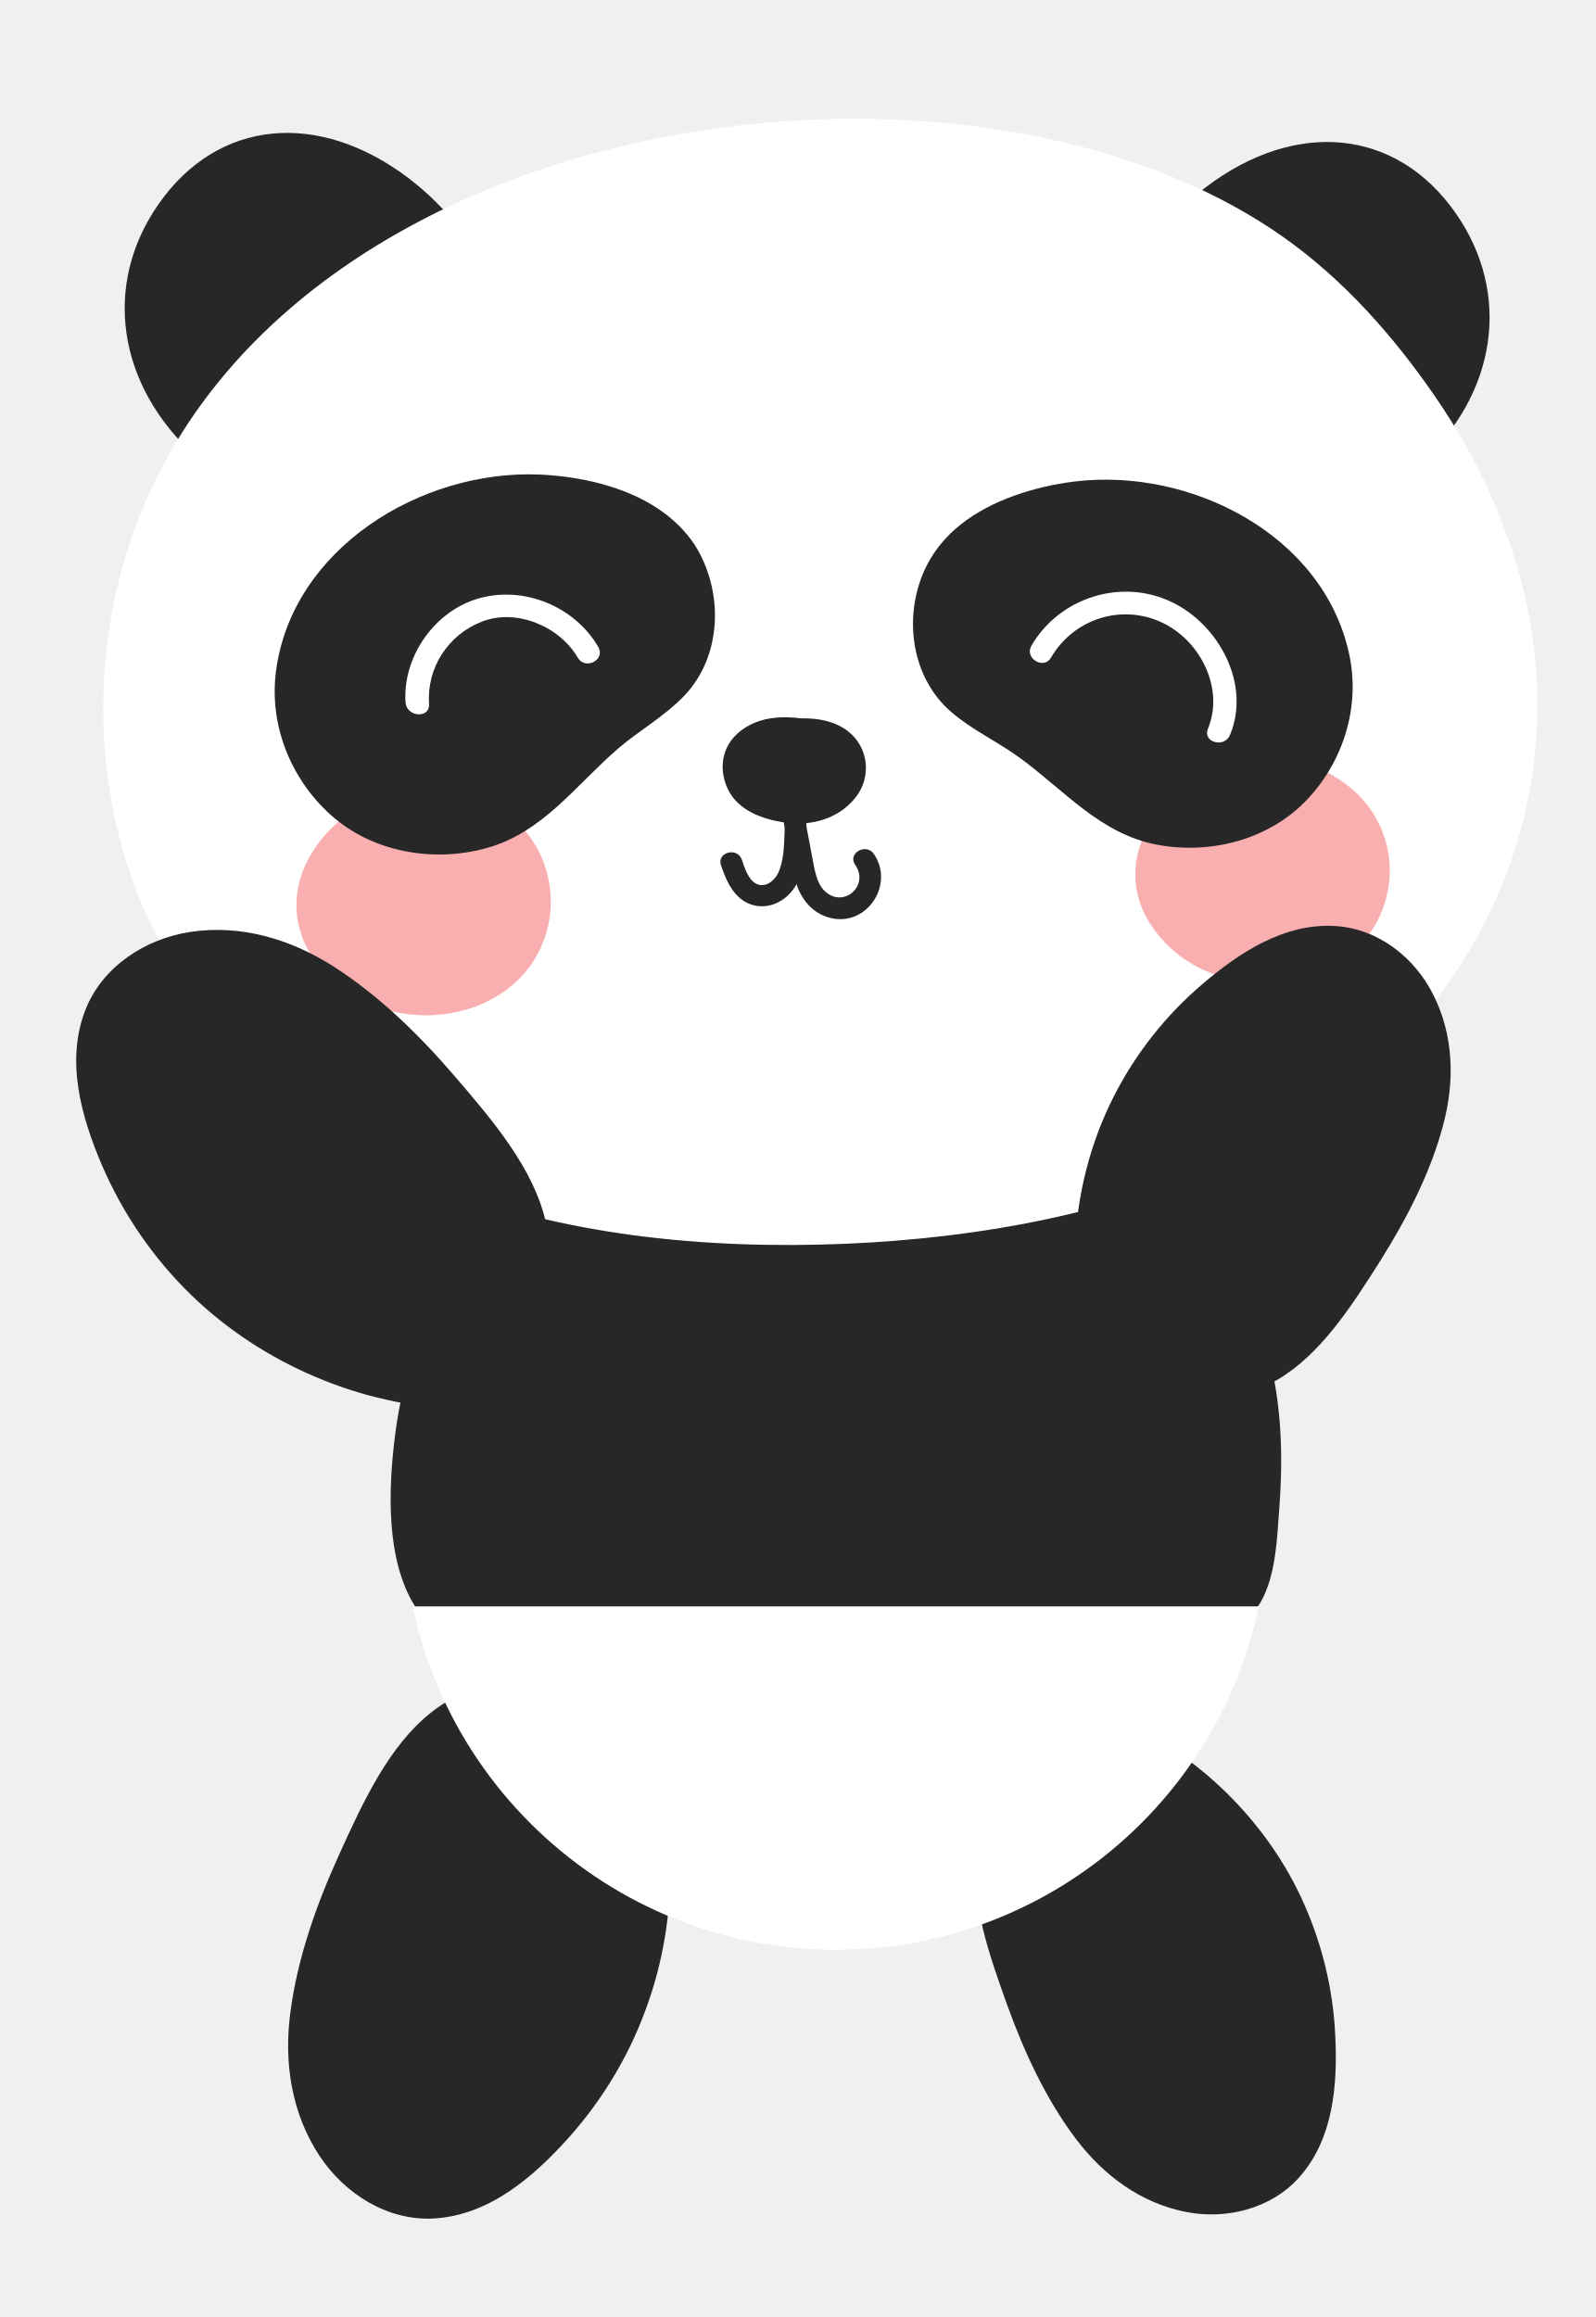
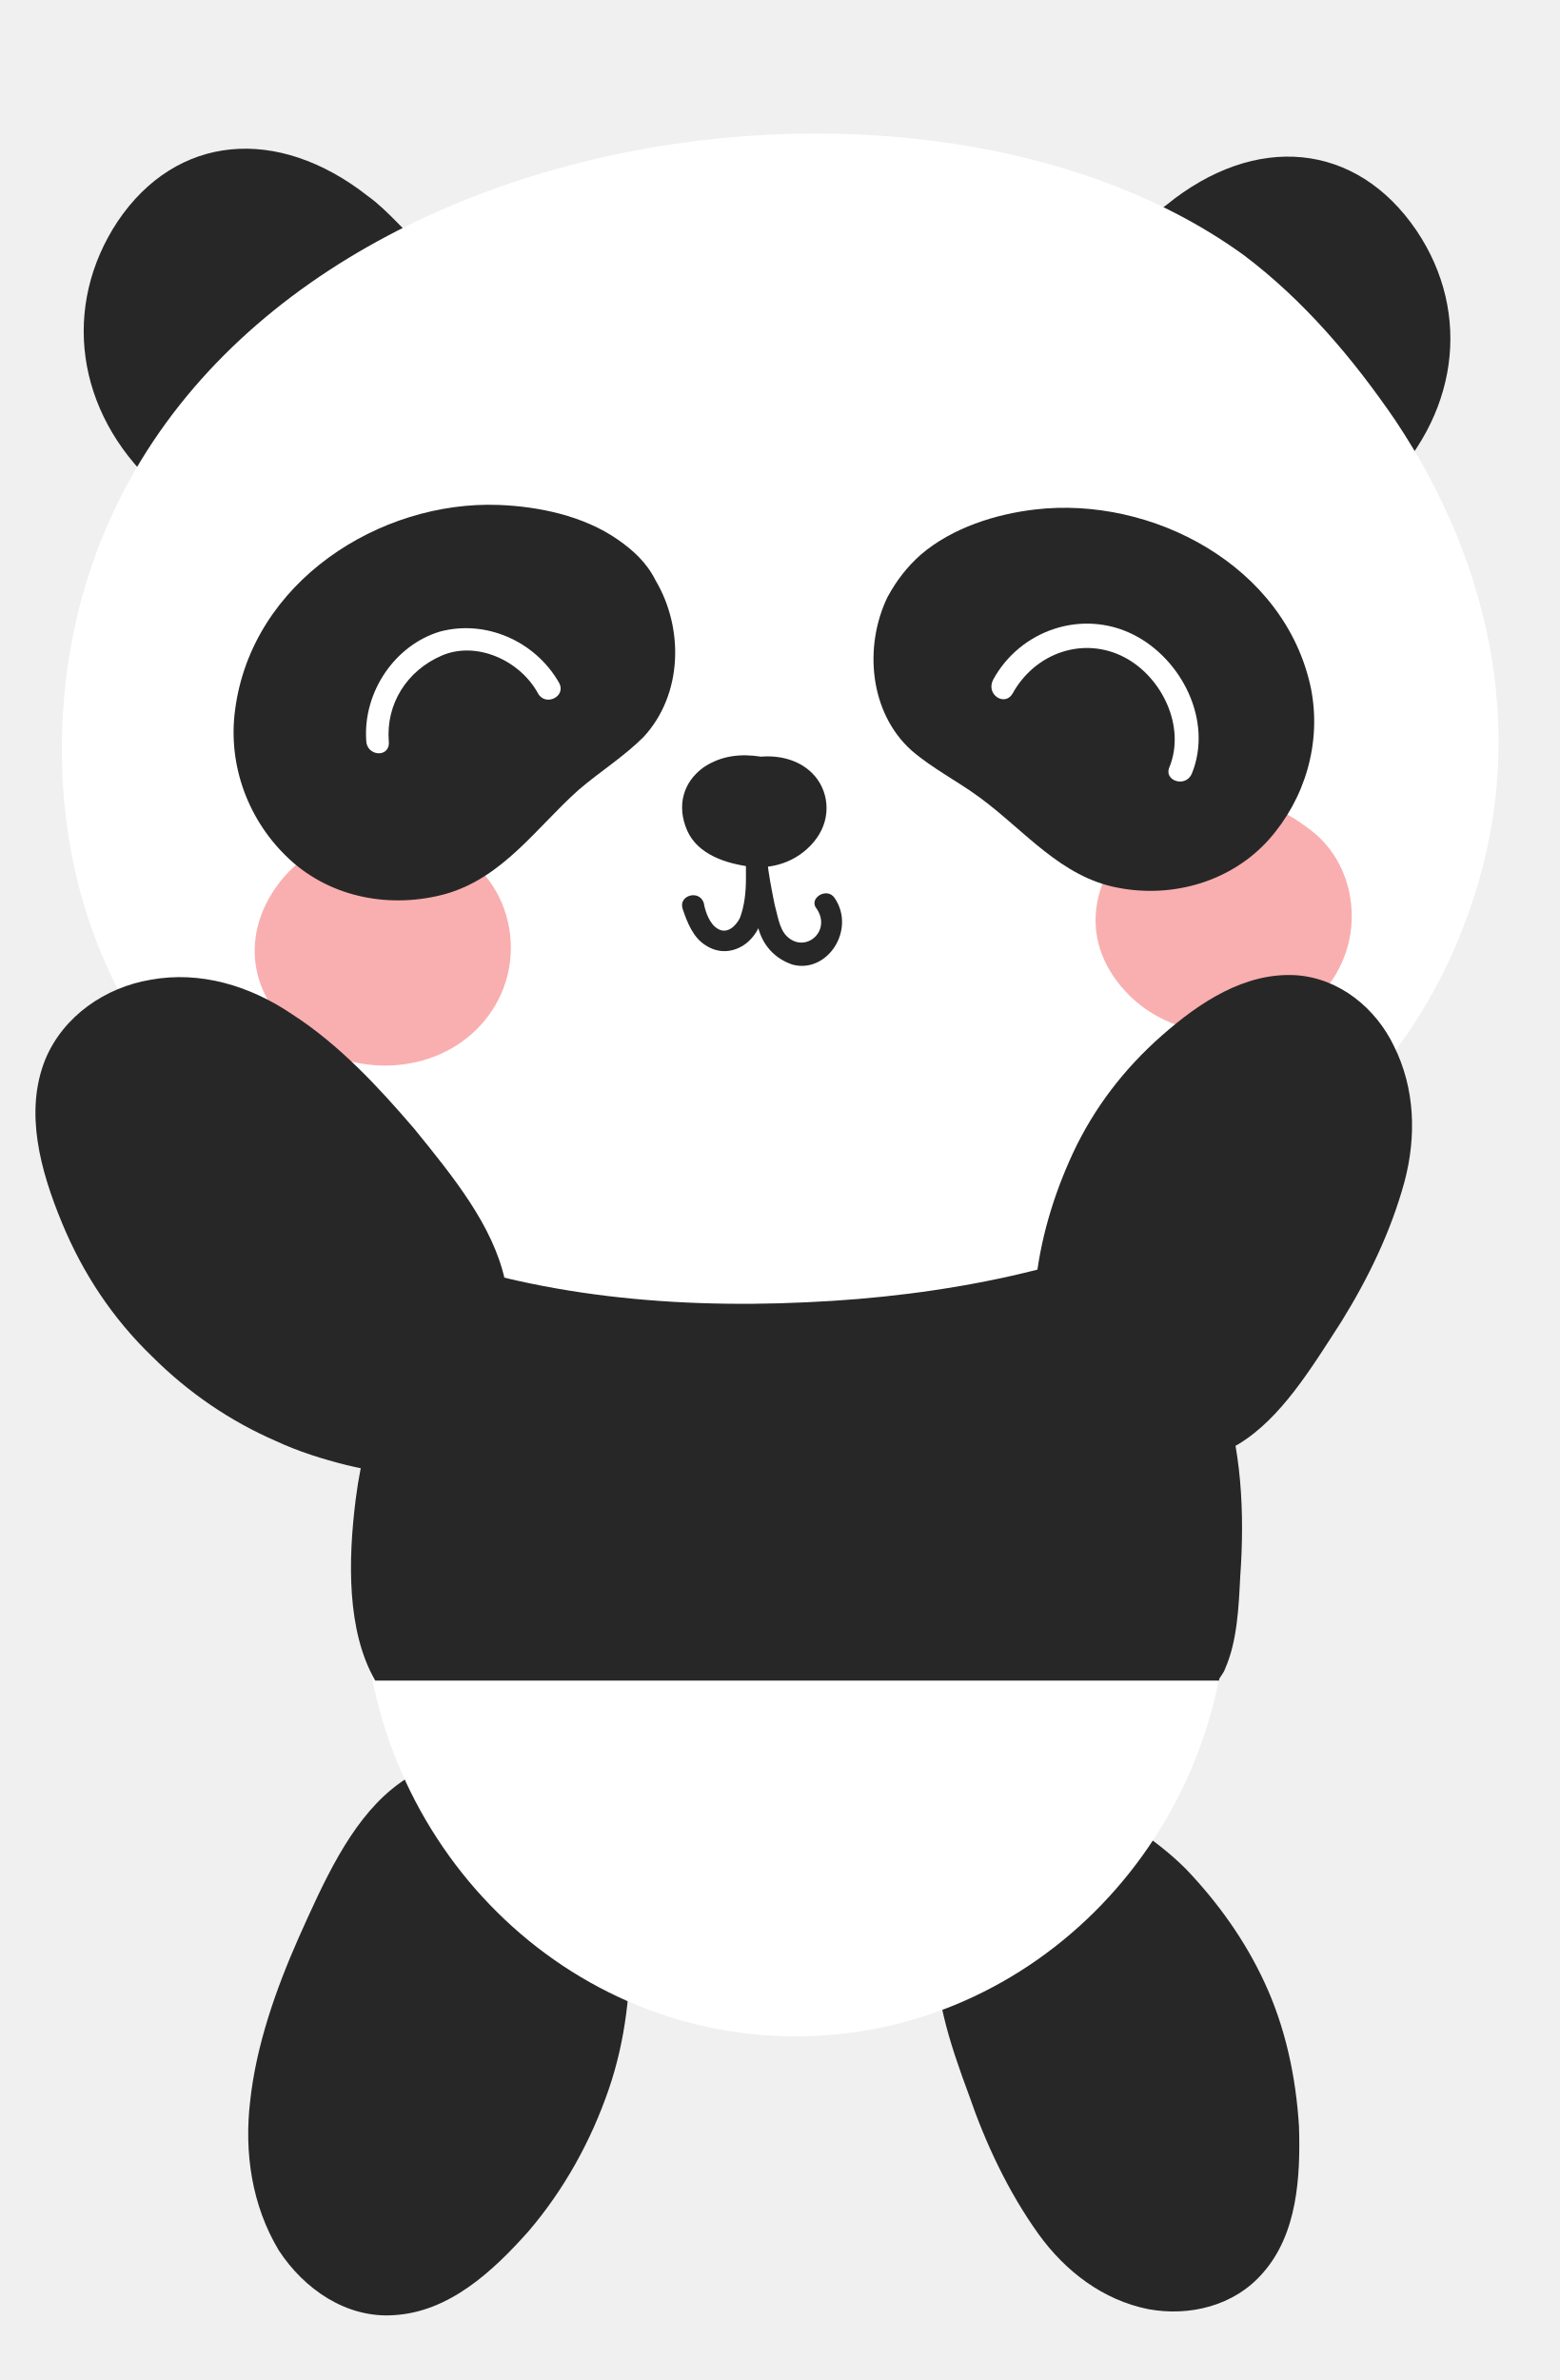
- <svg xmlns="http://www.w3.org/2000/svg" version="1.1" id="Layer_1" x="0px" y="0px" viewBox="0 0 659 957" enable-background="new 0 0 659 957" xml:space="preserve">
+ <svg xmlns="http://www.w3.org/2000/svg" version="1.1" id="Layer_1" x="0px" y="0px" viewBox="0 0 103.5 157.9" enable-background="new 0 0 103.5 157.9" xml:space="preserve">
  <rect display="none" fill="#1CD3C6" width="1500" height="2000" />
  <g>
-     <path fill="#282728" d="M403.4,765.5c-2.5,20.2,5.1,41.9,12.8,63.2c7,19.3,15.9,38.5,28.3,54.9c11.4,15,26.6,26.3,45.3,30   c16.7,3.3,35.3-1.3,46.9-14.4c14-15.8,15.8-38.1,14.8-58.2c-0.9-20.1-5.8-39.6-14.3-57.7c-7.9-16.8-19.2-32-32.6-44.7   c-6.7-6.4-14-12.1-21.8-17.1c-8.2-5.2-17.2-10.9-27.3-10.3c-6.3,0.4-12.9,4.2-18.2,7.3c-5.7,3.4-11,7.5-15.8,12.1   C410.2,741.4,404.9,753.2,403.4,765.5z" />
-     <path fill="#282728" d="M178.2,707.2c-17.4,13.7-28.1,36.6-38.3,59.2c-9.3,20.5-17.1,42.5-20,65c-2.7,20.6,0.5,41.5,12.1,59.1   c10.4,15.7,28.2,26.9,47.2,25.8c22.9-1.3,41.2-17.2,55.8-33.5c14.6-16.4,25.8-35.4,32.9-56.2c6.7-19.3,9.6-40,8.9-60.5   c-0.3-10.3-1.6-20.4-3.8-30.5c-2.3-10.5-5-22.1-13.2-29.5c-5.2-4.7-13.1-6.9-19.6-8.7c-7-1.9-14.2-2.9-21.4-3.1   C201.8,693.9,188.8,698.9,178.2,707.2z" />
-     <circle fill="#FFFFFF" cx="345.2" cy="626.8" r="178.5" />
-     <path fill="#282728" d="M519.6,663.4c0.9-1.2,1.6-2.6,2.3-4c5.2-11,5.6-24.8,6.5-36.8c1.9-25.4,0.6-51.6-8.4-74.9   c-8.9-23.2-25.9-40.5-43.5-55c-9.5-7.8-19.5-15-30.2-20.5c-11.2-5.8-23.5-8.5-35.7-10c-26.2-3.4-53-3.7-79.5-3.2   c-43.8,0.8-93.5,6.1-127.2,43c-21.8,23.8-36.2,56.2-40.6,89.8c-3.1,23.8-3.9,52.4,8.1,71.7H519.6z" />
-     <path fill="#282728" d="M180.5,83.9c-3.6-3.7-7.5-7-11.6-10.2C131.8,45.5,90.1,49,65.5,84.3C42.4,117.3,48.1,159,81,188.7   c-1.1,2.2-0.2,5.6,3.1,5.9c9.5,0.9,16.2-5,22.8-10.5c8.1-6.8,16.1-13.9,23.8-21.2c15.4-14.5,30-29.8,43.6-46   c3.3-3.9,6.5-7.9,9.7-11.9c2.4-3,6.3-6.5,4.6-11C187.1,90.1,183.3,86.9,180.5,83.9z" />
-     <path fill="#282728" d="M478.1,97.7c-1.7,4.5,2.2,8,4.6,11c3.2,4,6.4,8,9.7,11.9c13.6,16.2,28.2,31.6,43.6,46   c7.7,7.3,15.7,14.4,23.8,21.2c6.5,5.5,13.3,11.3,22.8,10.5c3.3-0.3,4.2-3.7,3.1-5.9c33-29.7,38.6-71.4,15.5-104.4   c-24.6-35.2-66.3-38.8-103.4-10.5c-4.1,3.1-8,6.5-11.6,10.2C483.4,90.5,479.6,93.8,478.1,97.7z" />
-     <path fill="#FFFFFF" d="M592.2,163c-17.1-24.7-37.7-48-62.9-65.6C388.2-1.1,80.4,50.5,45.7,256.1c-6.9,41.2-2.2,84.2,15.1,122.4   C111,489.3,232.5,518.7,349.7,513.7c113.3-4.9,231.5-43.3,272.9-154C648.3,290.8,632,220.4,592.2,163z" />
-     <path fill="#F9AFAF" d="M227.5,372.6c-0.1,12.7-5.4,25.4-15.9,34.3c-20.8,17.7-55.3,16.2-74.9-2.5c-44.2-42.3,23.9-104.1,72.3-68.6   C221.4,344.9,227.5,358.7,227.5,372.6z" />
-     <path fill="#F9AFAF" d="M574,359.9c-0.1,12.5-5.4,25-15.9,33.9c-20.8,17.5-55.3,16-74.9-2.5c-44.2-41.7,23.9-102.8,72.3-67.7   C567.9,332.6,574.1,346.3,574,359.9z" />
-     <path fill="#282728" d="M271.8,210.1c-14.1-9.4-32.7-13.4-49.1-14.1c-48.9-2-102.1,30.6-108.7,81.2c-2.9,22,5.9,44.3,22.4,59.2   c17.2,15.6,42.4,20,64.5,13.9c23.4-6.4,37.1-26.3,54.6-41.3c8.7-7.4,18.7-13,26.7-21.2c16.2-16.5,16.8-43.4,4.9-62.5   C283.2,219.3,277.9,214.2,271.8,210.1z" />
-     <path fill="#282728" d="M383,233.1c-10.2,19.7-7.4,46.1,9.9,61c8.6,7.4,18.9,12.1,28,18.7c18.4,13.3,33.5,31.7,57,36.1   c22.3,4.2,46.6-2.2,62.2-18.9c15-16,21.8-38.6,17.1-60c-10.7-49.2-65.6-77-113.5-71.1c-16,2-33.9,7.4-47,17.8   C391.1,221.2,386.4,226.6,383,233.1z" />
-     <path fill="#282728" d="M351.8,303.4c-5.3-5.2-13.4-6.9-20.9-6.7c-8.1-1-16.3-0.6-23.5,4.1c-8.8,5.7-11.1,15.7-6.9,24.9   c4.5,9.8,16.3,13.4,26.2,14.3c10.6,0.9,21.2-2.9,27.4-11.6C359.6,320.5,358.6,309.9,351.8,303.4z" />
-     <path fill="#282728" d="M333,329.9c-0.2-5.7-9.2-5.7-8.9,0c0.2,5,0.2,10-0.1,15c-0.2,5.2-0.4,10.9-2.6,15.7   c-1.6,3.3-5.4,6.3-9.1,4.4c-3.3-1.7-4.8-6.7-5.9-9.9c-1.8-5.4-10.5-3.1-8.6,2.3c1.8,5.3,4.2,11.3,9.2,14.6   c5.3,3.5,11.8,2.9,16.8-0.8c5.7-4.2,7.8-11,8.5-17.7C333.1,345.8,333.3,337.8,333,329.9z" />
-     <path fill="#282728" d="M360.9,352.7c-3.2-4.7-11-0.2-7.7,4.5c6.1,8.7-5.1,18.3-12.7,10.7c-3.2-3.1-4-8.5-4.8-12.6   c-1.2-6-2.2-12-3.4-18c-1-5.6-9.7-3.2-8.6,2.3c1.5,8.2,2.5,16.8,5,24.8c2.1,6.9,6.7,12.8,14.1,14.7   C358.1,383,369.6,365.2,360.9,352.7z" />
-     <path fill="#282728" d="M225.3,504.2c-5.1-21.6-21.3-40.9-37.5-59.7c-14.7-17.1-31.3-33.4-50.5-45.6c-17.6-11.1-37.8-17.1-58.6-14   c-18.6,2.8-36.2,14.2-43.3,31.9c-8.5,21.3-1.8,44.6,6.8,64.7c8.7,20.1,21.2,38.3,37,53.6c14.7,14.2,32.2,25.6,51.1,33.6   c9.4,4,19.2,7.2,29.2,9.4c10.5,2.3,22.1,4.8,32.3,0.5c6.4-2.7,11.8-9,16.1-14.1c4.7-5.6,8.6-11.7,11.8-18.1   C227.4,531.3,228.4,517.3,225.3,504.2z" />
-     <path fill="#282728" d="M527.9,569.7c17.5-10.4,30-29.7,42.1-48.8c10.9-17.4,20.7-36.1,26-56c4.9-18.2,4.5-37.2-4.1-54.2   c-7.7-15.2-22.6-27.1-40.2-28.2c-21.1-1.4-39.8,10.9-55,23.9c-15.3,13-27.8,28.9-36.8,46.7c-8.4,16.6-13.5,34.7-15.3,53.1   c-0.9,9.2-0.9,18.5-0.1,27.7c0.9,9.6,2,20.3,8.6,27.9c4.2,4.8,11.2,7.6,16.9,9.9c6.2,2.5,12.7,4.1,19.3,5.1   C504.7,579,517.2,576,527.9,569.7z" />
-     <path fill="#FFFFFF" d="M177.2,290.8c-1-14.8,7.7-28.5,21.7-34c14.4-5.7,32.3,2,39.7,14.8c3.1,5.3,11.6,1,8.5-4.4   c-9.7-16.6-30.4-25.3-49.2-20.1c-18.5,5.2-31.7,24.3-30.4,43.1C168,296.2,177.6,296.9,177.2,290.8z" />
-     <path fill="#FFFFFF" d="M434.1,271.6c9.3-16,29.2-22.5,46.2-14.3c15.7,7.6,25.4,27.3,18.6,43.7c-2.3,5.6,6.8,8.1,9.1,2.6   c8.7-20.8-4.4-45.5-24-54.9c-21-10.1-46.5-1.8-58,18C423,271.9,431.1,276.8,434.1,271.6z" />
+     <path fill="#282728" d="M62.2,128.5c-0.4,3.4,0.8,7,2.1,10.5c1.1,3.2,2.6,6.4,4.6,9.2c1.8,2.5,4.3,4.4,7.3,5   c2.7,0.5,5.7-0.2,7.6-2.4c2.3-2.6,2.5-6.4,2.4-9.7c-0.2-3.3-0.9-6.6-2.3-9.6c-1.3-2.8-3.1-5.3-5.2-7.5c-1.1-1.1-2.3-2-3.5-2.8   c-1.3-0.9-2.8-1.8-4.4-1.7c-1,0.1-2.1,0.7-2.9,1.2c-0.9,0.6-1.8,1.2-2.5,2C63.3,124.4,62.5,126.4,62.2,128.5z" />
+     <path fill="#282728" d="M26,118.7c-2.8,2.3-4.5,6.1-6.2,9.9c-1.5,3.4-2.8,7.1-3.2,10.8c-0.4,3.4,0.1,6.9,1.9,9.9   c1.7,2.6,4.5,4.5,7.6,4.3c3.7-0.2,6.6-2.9,9-5.6c2.3-2.7,4.1-5.9,5.3-9.4c1.1-3.2,1.5-6.7,1.4-10.1c-0.1-1.7-0.3-3.4-0.6-5.1   c-0.4-1.8-0.8-3.7-2.1-4.9c-0.8-0.8-2.1-1.2-3.2-1.4c-1.1-0.3-2.3-0.5-3.5-0.5C29.8,116.5,27.7,117.3,26,118.7z" />
+     <ellipse fill="#FFFFFF" cx="52.8" cy="105.3" rx="28.7" ry="29.8" />
+     <path fill="#282728" d="M80.9,111.4c0.1-0.2,0.3-0.4,0.4-0.7c0.8-1.8,0.9-4.1,1-6.1c0.3-4.2,0.1-8.6-1.3-12.5   c-1.4-3.9-4.2-6.8-7-9.2c-1.5-1.3-3.1-2.5-4.9-3.4c-1.8-1-3.8-1.4-5.7-1.7c-4.2-0.6-8.5-0.6-12.8-0.5c-7.1,0.1-15,1-20.5,7.2   c-3.5,4-5.8,9.4-6.5,15c-0.5,4-0.6,8.7,1.3,12H80.9z" />
+     <path fill="#282728" d="M26.3,14.7c-0.6-0.6-1.2-1.2-1.9-1.7c-6-4.7-12.7-4.1-16.6,1.7C4.1,20.3,5,27.3,10.3,32.2   c-0.2,0.4,0,0.9,0.5,1c1.5,0.1,2.6-0.8,3.7-1.7c1.3-1.1,2.6-2.3,3.8-3.5c2.5-2.4,4.8-5,7-7.7c0.5-0.7,1-1.3,1.6-2   c0.4-0.5,1-1.1,0.7-1.8C27.4,15.8,26.8,15.2,26.3,14.7z" />
+     <path fill="#282728" d="M74.2,17c-0.3,0.8,0.4,1.3,0.7,1.8c0.5,0.7,1,1.3,1.6,2c2.2,2.7,4.5,5.3,7,7.7c1.2,1.2,2.5,2.4,3.8,3.5   c1.1,0.9,2.1,1.9,3.7,1.7c0.5,0,0.7-0.6,0.5-1c5.3-5,6.2-11.9,2.5-17.4c-4-5.9-10.7-6.5-16.6-1.7c-0.7,0.5-1.3,1.1-1.9,1.7   C75.1,15.8,74.5,16.4,74.2,17z" />
+     <path fill="#FFFFFF" d="M92.6,27.9c-2.8-4.1-6.1-8-10.1-11C59.8,0.5,10.2,9.1,4.6,43.5c-1.1,6.9-0.4,14.1,2.4,20.4   c8.1,18.5,27.6,23.4,46.5,22.5c18.2-0.8,37.3-7.2,43.9-25.7C101.6,49.2,99,37.5,92.6,27.9z" />
+     <path fill="#F9AFAF" d="M33.9,62.9c0,2.1-0.9,4.2-2.6,5.7c-3.4,3-8.9,2.7-12.1-0.4c-7.1-7.1,3.8-17.4,11.6-11.4   C32.9,58.3,33.9,60.6,33.9,62.9z" />
+     <path fill="#F9AFAF" d="M89.7,60.8c0,2.1-0.9,4.2-2.6,5.7c-3.4,2.9-8.9,2.7-12.1-0.4c-7.1-7,3.8-17.2,11.6-11.3   C88.7,56.2,89.7,58.5,89.7,60.8z" />
+     <path fill="#282728" d="M41,35.8c-2.3-1.6-5.3-2.2-7.9-2.3c-7.9-0.3-16.4,5.1-17.5,13.6c-0.5,3.7,0.9,7.4,3.6,9.9   c2.8,2.6,6.8,3.3,10.4,2.3c3.8-1.1,6-4.4,8.8-6.9c1.4-1.2,3-2.2,4.3-3.5c2.6-2.8,2.7-7.2,0.8-10.4C42.9,37.3,42,36.5,41,35.8z" />
+     <path fill="#282728" d="M58.9,39.6c-1.6,3.3-1.2,7.7,1.6,10.2c1.4,1.2,3,2,4.5,3.1c3,2.2,5.4,5.3,9.2,6c3.6,0.7,7.5-0.4,10-3.2   c2.4-2.7,3.5-6.4,2.8-10c-1.7-8.2-10.6-12.8-18.3-11.9c-2.6,0.3-5.5,1.2-7.6,3C60.2,37.6,59.5,38.5,58.9,39.6z" />
+     <path fill="#282728" d="M53.9,51.3c-0.9-0.9-2.2-1.2-3.4-1.1c-1.3-0.2-2.6-0.1-3.8,0.7c-1.4,1-1.8,2.6-1.1,4.2   c0.7,1.6,2.6,2.2,4.2,2.4c1.7,0.2,3.4-0.5,4.4-1.9C55.2,54.2,55,52.4,53.9,51.3z" />
+     <path fill="#282728" d="M50.9,55.8c0-0.9-1.5-1-1.4,0c0,0.8,0,1.7,0,2.5c0,0.9-0.1,1.8-0.4,2.6c-0.3,0.6-0.9,1.1-1.5,0.7   c-0.5-0.3-0.8-1.1-0.9-1.7c-0.3-0.9-1.7-0.5-1.4,0.4c0.3,0.9,0.7,1.9,1.5,2.4c0.9,0.6,1.9,0.5,2.7-0.1c0.9-0.7,1.2-1.8,1.4-3   C50.9,58.4,50.9,57.1,50.9,55.8z" />
+     <path fill="#282728" d="M55.4,59.6c-0.5-0.8-1.8,0-1.2,0.7c1,1.5-0.8,3-2,1.8c-0.5-0.5-0.6-1.4-0.8-2.1c-0.2-1-0.4-2-0.5-3   c-0.2-0.9-1.6-0.5-1.4,0.4c0.2,1.4,0.4,2.8,0.8,4.1c0.3,1.2,1.1,2.1,2.3,2.5C54.9,64.6,56.8,61.7,55.4,59.6z" />
+     <path fill="#282728" d="M33.5,84.9c-0.8-3.6-3.4-6.8-6-10c-2.4-2.8-5-5.6-8.1-7.6c-2.8-1.9-6.1-2.9-9.4-2.3c-3,0.5-5.8,2.4-7,5.3   c-1.4,3.5-0.3,7.4,1.1,10.8c1.4,3.4,3.4,6.4,6,8.9c2.4,2.4,5.2,4.3,8.2,5.6c1.5,0.7,3.1,1.2,4.7,1.6c1.7,0.4,3.6,0.8,5.2,0.1   c1-0.4,1.9-1.5,2.6-2.4c0.8-0.9,1.4-1.9,1.9-3C33.9,89.4,34,87.1,33.5,84.9z" />
+     <path fill="#282728" d="M82.2,95.8c2.8-1.7,4.8-5,6.8-8.1c1.8-2.9,3.3-6,4.2-9.3c0.8-3,0.7-6.2-0.7-9c-1.2-2.5-3.6-4.5-6.5-4.7   c-3.4-0.2-6.4,1.8-8.9,4c-2.5,2.2-4.5,4.8-5.9,7.8c-1.3,2.8-2.2,5.8-2.5,8.9c-0.1,1.5-0.2,3.1,0,4.6c0.1,1.6,0.3,3.4,1.4,4.6   c0.7,0.8,1.8,1.3,2.7,1.6c1,0.4,2,0.7,3.1,0.8C78.5,97.3,80.5,96.8,82.2,95.8z" />
+     <path fill="#FFFFFF" d="M25.8,49.2c-0.2-2.5,1.2-4.7,3.5-5.7c2.3-1,5.2,0.3,6.4,2.5c0.5,0.9,1.9,0.2,1.4-0.7   c-1.6-2.8-4.9-4.2-7.9-3.4c-3,0.9-5.1,4-4.9,7.2C24.3,50.2,25.9,50.3,25.8,49.2z" />
+     <path fill="#FFFFFF" d="M67.2,46c1.5-2.7,4.7-3.8,7.4-2.4c2.5,1.3,4.1,4.6,3,7.3c-0.4,0.9,1.1,1.4,1.5,0.4c1.4-3.5-0.7-7.6-3.9-9.2   c-3.4-1.7-7.5-0.3-9.3,3C65.4,46.1,66.7,46.9,67.2,46z" />
  </g>
</svg>
